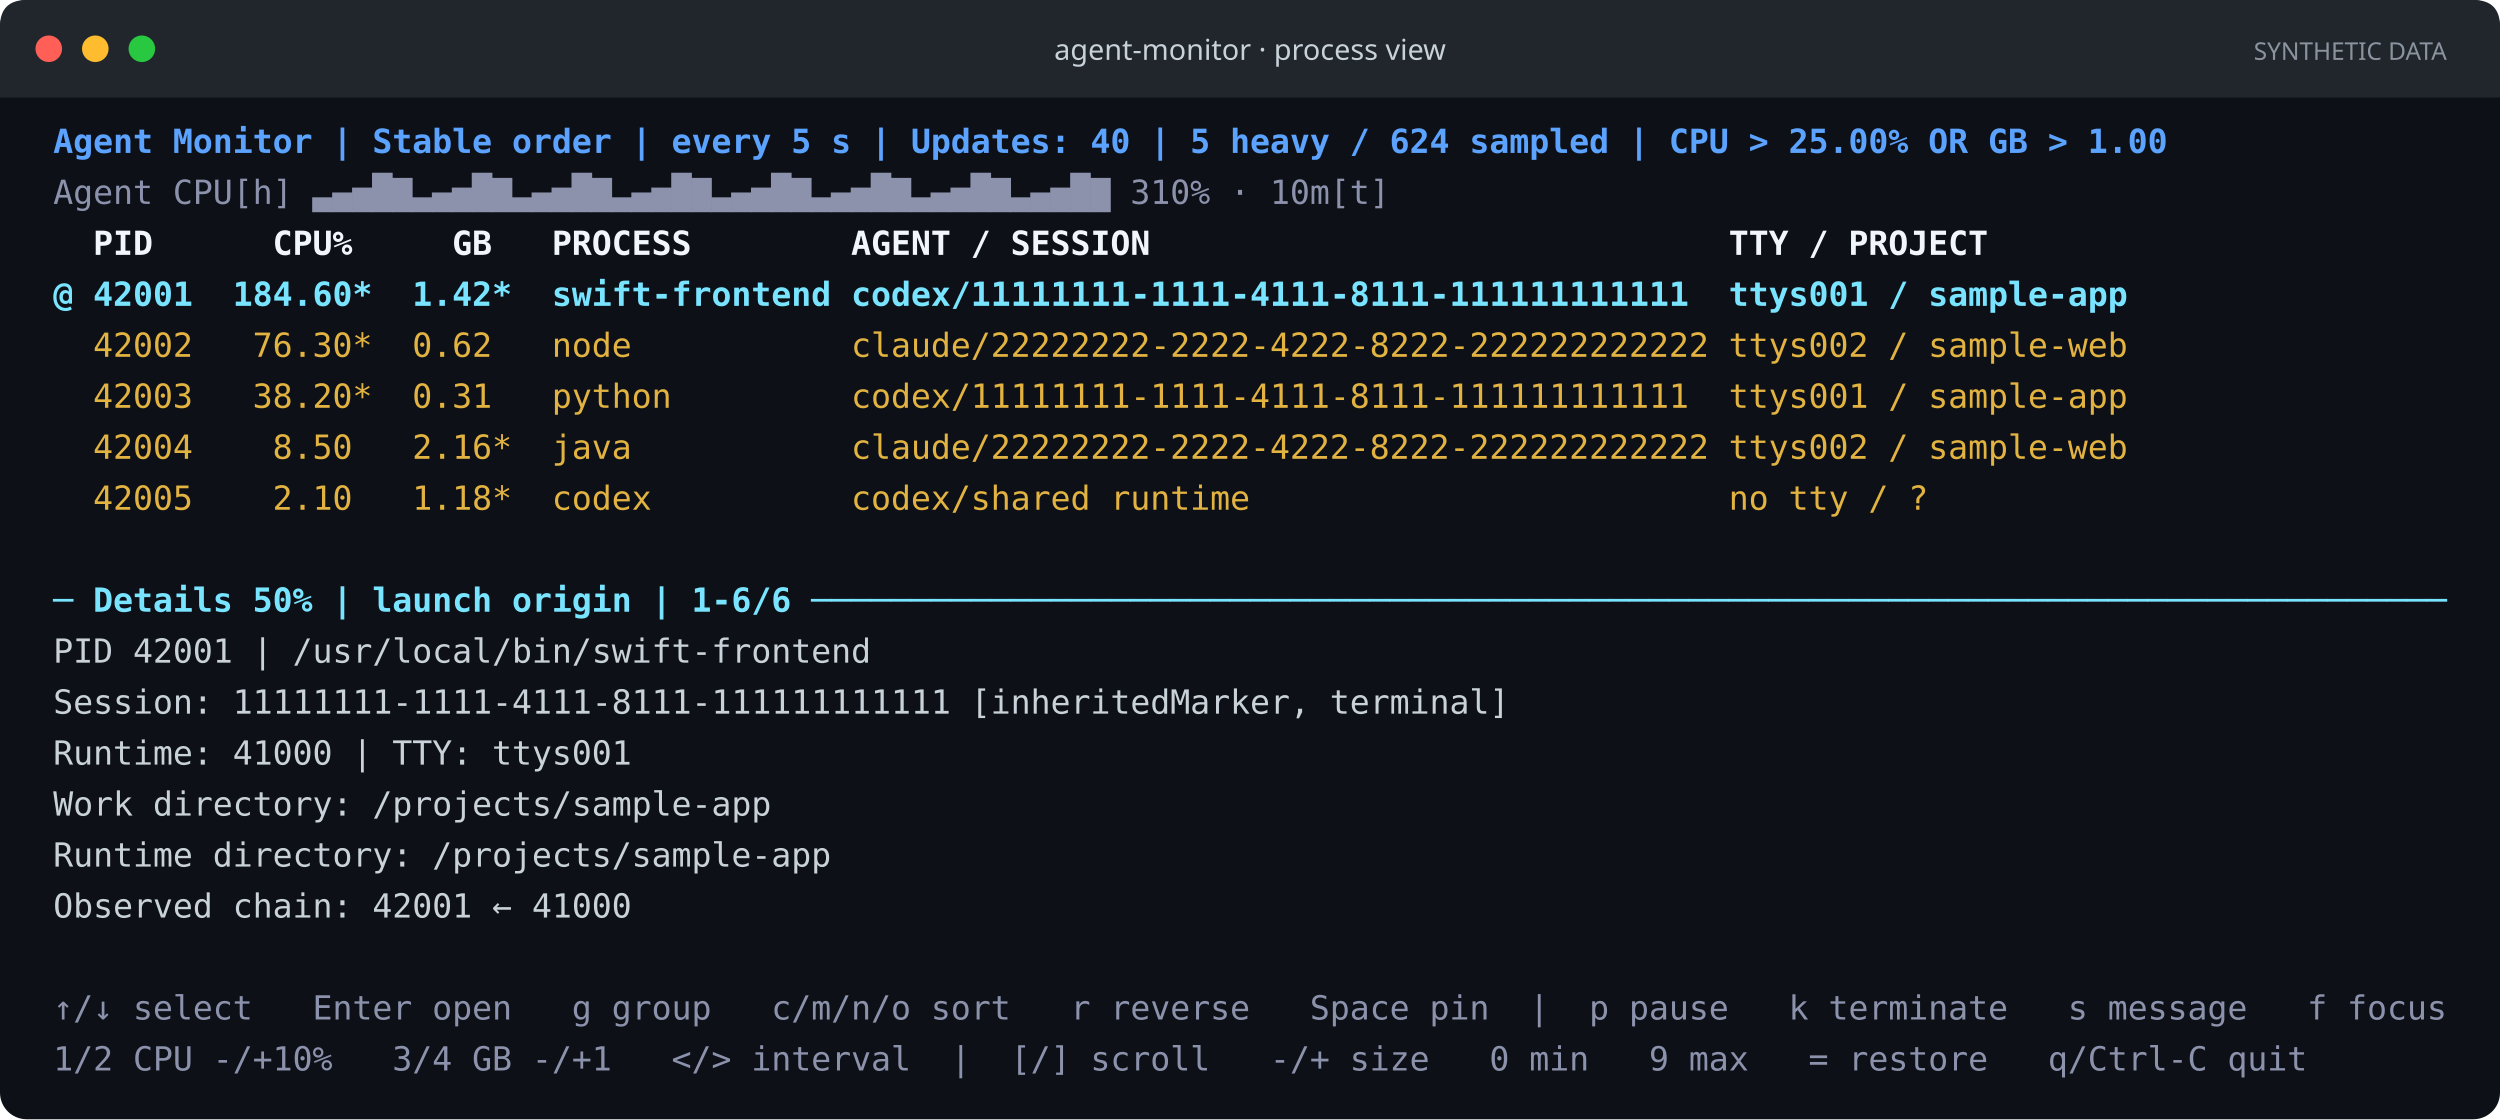
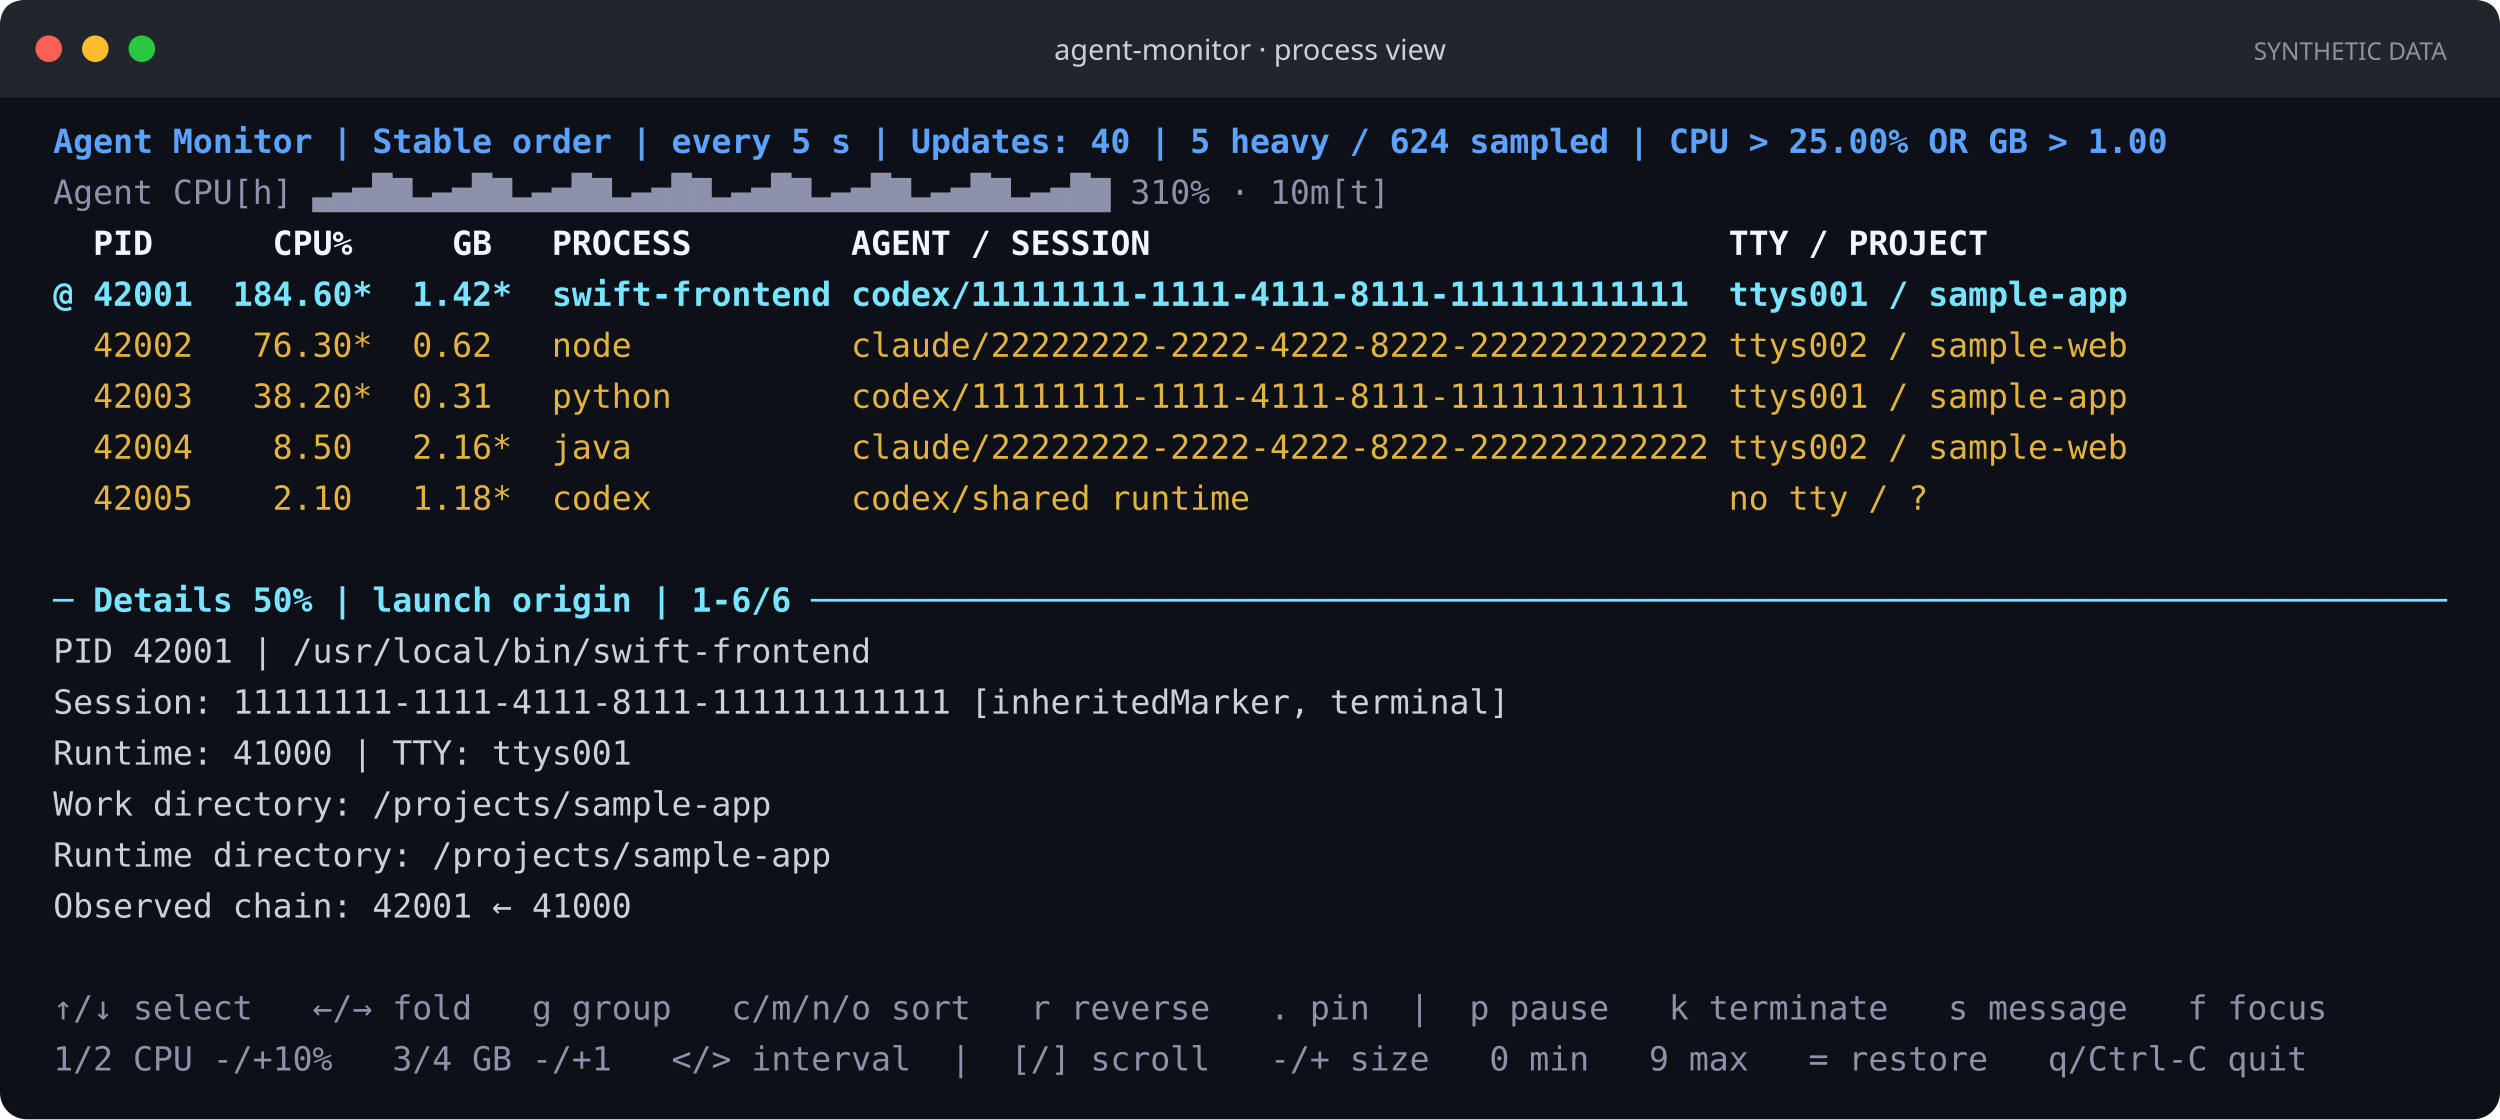
<svg xmlns="http://www.w3.org/2000/svg" width="1128" height="505" viewBox="0 0 1128 505" role="img" aria-labelledby="title description">
  <rect width="1128" height="505" rx="12" fill="#0d1117" />
  <path d="M12 0H1116Q1128 0 1128 12V44H0V12Q0 0 12 0Z" fill="#21262d" />
  <circle cx="22" cy="22" r="6" fill="#ff5f57" />
  <circle cx="43" cy="22" r="6" fill="#febc2e" />
  <circle cx="64" cy="22" r="6" fill="#28c840" />
  <text x="564" y="27" text-anchor="middle" fill="#c9d1d9" font-family="sans-serif" font-size="13">agent-monitor · process view</text>
  <text x="1104" y="27" text-anchor="end" fill="#8b949e" font-family="sans-serif" font-size="11">SYNTHETIC DATA</text>
  <g font-family="Menlo, DejaVu Sans Mono, monospace" font-size="15">
    <text y="69" fill="#5ba3ff" font-weight="bold" aria-label="Agent Monitor | Stable order | every 5 s | Updates: 40 | 5 heavy / 624 sampled | CPU &gt; 25.00% OR GB &gt; 1.00">
      <tspan x="24">A</tspan>
      <tspan x="33">g</tspan>
      <tspan x="42">e</tspan>
      <tspan x="51">n</tspan>
      <tspan x="60">t</tspan>
      <tspan x="78">M</tspan>
      <tspan x="87">o</tspan>
      <tspan x="96">n</tspan>
      <tspan x="105">i</tspan>
      <tspan x="114">t</tspan>
      <tspan x="123">o</tspan>
      <tspan x="132">r</tspan>
      <tspan x="150">|</tspan>
      <tspan x="168">S</tspan>
      <tspan x="177">t</tspan>
      <tspan x="186">a</tspan>
      <tspan x="195">b</tspan>
      <tspan x="204">l</tspan>
      <tspan x="213">e</tspan>
      <tspan x="231">o</tspan>
      <tspan x="240">r</tspan>
      <tspan x="249">d</tspan>
      <tspan x="258">e</tspan>
      <tspan x="267">r</tspan>
      <tspan x="285">|</tspan>
      <tspan x="303">e</tspan>
      <tspan x="312">v</tspan>
      <tspan x="321">e</tspan>
      <tspan x="330">r</tspan>
      <tspan x="339">y</tspan>
      <tspan x="357">5</tspan>
      <tspan x="375">s</tspan>
      <tspan x="393">|</tspan>
      <tspan x="411">U</tspan>
      <tspan x="420">p</tspan>
      <tspan x="429">d</tspan>
      <tspan x="438">a</tspan>
      <tspan x="447">t</tspan>
      <tspan x="456">e</tspan>
      <tspan x="465">s</tspan>
      <tspan x="474">:</tspan>
      <tspan x="492">4</tspan>
      <tspan x="501">0</tspan>
      <tspan x="519">|</tspan>
      <tspan x="537">5</tspan>
      <tspan x="555">h</tspan>
      <tspan x="564">e</tspan>
      <tspan x="573">a</tspan>
      <tspan x="582">v</tspan>
      <tspan x="591">y</tspan>
      <tspan x="609">/</tspan>
      <tspan x="627">6</tspan>
      <tspan x="636">2</tspan>
      <tspan x="645">4</tspan>
      <tspan x="663">s</tspan>
      <tspan x="672">a</tspan>
      <tspan x="681">m</tspan>
      <tspan x="690">p</tspan>
      <tspan x="699">l</tspan>
      <tspan x="708">e</tspan>
      <tspan x="717">d</tspan>
      <tspan x="735">|</tspan>
      <tspan x="753">C</tspan>
      <tspan x="762">P</tspan>
      <tspan x="771">U</tspan>
      <tspan x="789">&gt;</tspan>
      <tspan x="807">2</tspan>
      <tspan x="816">5</tspan>
      <tspan x="825">.</tspan>
      <tspan x="834">0</tspan>
      <tspan x="843">0</tspan>
      <tspan x="852">%</tspan>
      <tspan x="870">O</tspan>
      <tspan x="879">R</tspan>
      <tspan x="897">G</tspan>
      <tspan x="906">B</tspan>
      <tspan x="924">&gt;</tspan>
      <tspan x="942">1</tspan>
      <tspan x="951">.</tspan>
      <tspan x="960">0</tspan>
      <tspan x="969">0</tspan>
    </text>
    <text y="92" fill="#8c92ac" font-weight="normal" aria-label="Agent CPU[h] ▃▄▅█▇▃▄▅█▇▃▄▅█▇▃▄▅█▇▃▄▅█▇▃▄▅█▇▃▄▅█▇▃▄▅█▇ 310% · 10m[t]">
      <tspan x="24">A</tspan>
      <tspan x="33">g</tspan>
      <tspan x="42">e</tspan>
      <tspan x="51">n</tspan>
      <tspan x="60">t</tspan>
      <tspan x="78">C</tspan>
      <tspan x="87">P</tspan>
      <tspan x="96">U</tspan>
      <tspan x="105">[</tspan>
      <tspan x="114">h</tspan>
      <tspan x="123">]</tspan>
      <tspan x="141">▃</tspan>
      <tspan x="150">▄</tspan>
      <tspan x="159">▅</tspan>
      <tspan x="168">█</tspan>
      <tspan x="177">▇</tspan>
      <tspan x="186">▃</tspan>
      <tspan x="195">▄</tspan>
      <tspan x="204">▅</tspan>
      <tspan x="213">█</tspan>
      <tspan x="222">▇</tspan>
      <tspan x="231">▃</tspan>
      <tspan x="240">▄</tspan>
      <tspan x="249">▅</tspan>
      <tspan x="258">█</tspan>
      <tspan x="267">▇</tspan>
      <tspan x="276">▃</tspan>
      <tspan x="285">▄</tspan>
      <tspan x="294">▅</tspan>
      <tspan x="303">█</tspan>
      <tspan x="312">▇</tspan>
      <tspan x="321">▃</tspan>
      <tspan x="330">▄</tspan>
      <tspan x="339">▅</tspan>
      <tspan x="348">█</tspan>
      <tspan x="357">▇</tspan>
      <tspan x="366">▃</tspan>
      <tspan x="375">▄</tspan>
      <tspan x="384">▅</tspan>
      <tspan x="393">█</tspan>
      <tspan x="402">▇</tspan>
      <tspan x="411">▃</tspan>
      <tspan x="420">▄</tspan>
      <tspan x="429">▅</tspan>
      <tspan x="438">█</tspan>
      <tspan x="447">▇</tspan>
      <tspan x="456">▃</tspan>
      <tspan x="465">▄</tspan>
      <tspan x="474">▅</tspan>
      <tspan x="483">█</tspan>
      <tspan x="492">▇</tspan>
      <tspan x="510">3</tspan>
      <tspan x="519">1</tspan>
      <tspan x="528">0</tspan>
      <tspan x="537">%</tspan>
      <tspan x="555">·</tspan>
      <tspan x="573">1</tspan>
      <tspan x="582">0</tspan>
      <tspan x="591">m</tspan>
      <tspan x="600">[</tspan>
      <tspan x="609">t</tspan>
      <tspan x="618">]</tspan>
    </text>
    <text y="115" fill="#f0f6fc" font-weight="bold" aria-label="  PID      CPU%     GB   PROCESS        AGENT / SESSION                             TTY / PROJECT">
      <tspan x="42">P</tspan>
      <tspan x="51">I</tspan>
      <tspan x="60">D</tspan>
      <tspan x="123">C</tspan>
      <tspan x="132">P</tspan>
      <tspan x="141">U</tspan>
      <tspan x="150">%</tspan>
      <tspan x="204">G</tspan>
      <tspan x="213">B</tspan>
      <tspan x="249">P</tspan>
      <tspan x="258">R</tspan>
      <tspan x="267">O</tspan>
      <tspan x="276">C</tspan>
      <tspan x="285">E</tspan>
      <tspan x="294">S</tspan>
      <tspan x="303">S</tspan>
      <tspan x="384">A</tspan>
      <tspan x="393">G</tspan>
      <tspan x="402">E</tspan>
      <tspan x="411">N</tspan>
      <tspan x="420">T</tspan>
      <tspan x="438">/</tspan>
      <tspan x="456">S</tspan>
      <tspan x="465">E</tspan>
      <tspan x="474">S</tspan>
      <tspan x="483">S</tspan>
      <tspan x="492">I</tspan>
      <tspan x="501">O</tspan>
      <tspan x="510">N</tspan>
      <tspan x="780">T</tspan>
      <tspan x="789">T</tspan>
      <tspan x="798">Y</tspan>
      <tspan x="816">/</tspan>
      <tspan x="834">P</tspan>
      <tspan x="843">R</tspan>
      <tspan x="852">O</tspan>
      <tspan x="861">J</tspan>
      <tspan x="870">E</tspan>
      <tspan x="879">C</tspan>
      <tspan x="888">T</tspan>
    </text>
    <text y="138" fill="#79e4ff" font-weight="bold" aria-label="@ 42001  184.60*  1.42*  swift-frontend codex/11111111-1111-4111-8111-111111111111  ttys001 / sample-app">
      <tspan x="24">@</tspan>
      <tspan x="42">4</tspan>
      <tspan x="51">2</tspan>
      <tspan x="60">0</tspan>
      <tspan x="69">0</tspan>
      <tspan x="78">1</tspan>
      <tspan x="105">1</tspan>
      <tspan x="114">8</tspan>
      <tspan x="123">4</tspan>
      <tspan x="132">.</tspan>
      <tspan x="141">6</tspan>
      <tspan x="150">0</tspan>
      <tspan x="159">*</tspan>
      <tspan x="186">1</tspan>
      <tspan x="195">.</tspan>
      <tspan x="204">4</tspan>
      <tspan x="213">2</tspan>
      <tspan x="222">*</tspan>
      <tspan x="249">s</tspan>
      <tspan x="258">w</tspan>
      <tspan x="267">i</tspan>
      <tspan x="276">f</tspan>
      <tspan x="285">t</tspan>
      <tspan x="294">-</tspan>
      <tspan x="303">f</tspan>
      <tspan x="312">r</tspan>
      <tspan x="321">o</tspan>
      <tspan x="330">n</tspan>
      <tspan x="339">t</tspan>
      <tspan x="348">e</tspan>
      <tspan x="357">n</tspan>
      <tspan x="366">d</tspan>
      <tspan x="384">c</tspan>
      <tspan x="393">o</tspan>
      <tspan x="402">d</tspan>
      <tspan x="411">e</tspan>
      <tspan x="420">x</tspan>
      <tspan x="429">/</tspan>
      <tspan x="438">1</tspan>
      <tspan x="447">1</tspan>
      <tspan x="456">1</tspan>
      <tspan x="465">1</tspan>
      <tspan x="474">1</tspan>
      <tspan x="483">1</tspan>
      <tspan x="492">1</tspan>
      <tspan x="501">1</tspan>
      <tspan x="510">-</tspan>
      <tspan x="519">1</tspan>
      <tspan x="528">1</tspan>
      <tspan x="537">1</tspan>
      <tspan x="546">1</tspan>
      <tspan x="555">-</tspan>
      <tspan x="564">4</tspan>
      <tspan x="573">1</tspan>
      <tspan x="582">1</tspan>
      <tspan x="591">1</tspan>
      <tspan x="600">-</tspan>
      <tspan x="609">8</tspan>
      <tspan x="618">1</tspan>
      <tspan x="627">1</tspan>
      <tspan x="636">1</tspan>
      <tspan x="645">-</tspan>
      <tspan x="654">1</tspan>
      <tspan x="663">1</tspan>
      <tspan x="672">1</tspan>
      <tspan x="681">1</tspan>
      <tspan x="690">1</tspan>
      <tspan x="699">1</tspan>
      <tspan x="708">1</tspan>
      <tspan x="717">1</tspan>
      <tspan x="726">1</tspan>
      <tspan x="735">1</tspan>
      <tspan x="744">1</tspan>
      <tspan x="753">1</tspan>
      <tspan x="780">t</tspan>
      <tspan x="789">t</tspan>
      <tspan x="798">y</tspan>
      <tspan x="807">s</tspan>
      <tspan x="816">0</tspan>
      <tspan x="825">0</tspan>
      <tspan x="834">1</tspan>
      <tspan x="852">/</tspan>
      <tspan x="870">s</tspan>
      <tspan x="879">a</tspan>
      <tspan x="888">m</tspan>
      <tspan x="897">p</tspan>
      <tspan x="906">l</tspan>
      <tspan x="915">e</tspan>
      <tspan x="924">-</tspan>
      <tspan x="933">a</tspan>
      <tspan x="942">p</tspan>
      <tspan x="951">p</tspan>
    </text>
    <text y="161" fill="#e3b341" font-weight="normal" aria-label="  42002   76.30*  0.62   node           claude/22222222-2222-4222-8222-222222222222 ttys002 / sample-web">
      <tspan x="42">4</tspan>
      <tspan x="51">2</tspan>
      <tspan x="60">0</tspan>
      <tspan x="69">0</tspan>
      <tspan x="78">2</tspan>
      <tspan x="114">7</tspan>
      <tspan x="123">6</tspan>
      <tspan x="132">.</tspan>
      <tspan x="141">3</tspan>
      <tspan x="150">0</tspan>
      <tspan x="159">*</tspan>
      <tspan x="186">0</tspan>
      <tspan x="195">.</tspan>
      <tspan x="204">6</tspan>
      <tspan x="213">2</tspan>
      <tspan x="249">n</tspan>
      <tspan x="258">o</tspan>
      <tspan x="267">d</tspan>
      <tspan x="276">e</tspan>
      <tspan x="384">c</tspan>
      <tspan x="393">l</tspan>
      <tspan x="402">a</tspan>
      <tspan x="411">u</tspan>
      <tspan x="420">d</tspan>
      <tspan x="429">e</tspan>
      <tspan x="438">/</tspan>
      <tspan x="447">2</tspan>
      <tspan x="456">2</tspan>
      <tspan x="465">2</tspan>
      <tspan x="474">2</tspan>
      <tspan x="483">2</tspan>
      <tspan x="492">2</tspan>
      <tspan x="501">2</tspan>
      <tspan x="510">2</tspan>
      <tspan x="519">-</tspan>
      <tspan x="528">2</tspan>
      <tspan x="537">2</tspan>
      <tspan x="546">2</tspan>
      <tspan x="555">2</tspan>
      <tspan x="564">-</tspan>
      <tspan x="573">4</tspan>
      <tspan x="582">2</tspan>
      <tspan x="591">2</tspan>
      <tspan x="600">2</tspan>
      <tspan x="609">-</tspan>
      <tspan x="618">8</tspan>
      <tspan x="627">2</tspan>
      <tspan x="636">2</tspan>
      <tspan x="645">2</tspan>
      <tspan x="654">-</tspan>
      <tspan x="663">2</tspan>
      <tspan x="672">2</tspan>
      <tspan x="681">2</tspan>
      <tspan x="690">2</tspan>
      <tspan x="699">2</tspan>
      <tspan x="708">2</tspan>
      <tspan x="717">2</tspan>
      <tspan x="726">2</tspan>
      <tspan x="735">2</tspan>
      <tspan x="744">2</tspan>
      <tspan x="753">2</tspan>
      <tspan x="762">2</tspan>
      <tspan x="780">t</tspan>
      <tspan x="789">t</tspan>
      <tspan x="798">y</tspan>
      <tspan x="807">s</tspan>
      <tspan x="816">0</tspan>
      <tspan x="825">0</tspan>
      <tspan x="834">2</tspan>
      <tspan x="852">/</tspan>
      <tspan x="870">s</tspan>
      <tspan x="879">a</tspan>
      <tspan x="888">m</tspan>
      <tspan x="897">p</tspan>
      <tspan x="906">l</tspan>
      <tspan x="915">e</tspan>
      <tspan x="924">-</tspan>
      <tspan x="933">w</tspan>
      <tspan x="942">e</tspan>
      <tspan x="951">b</tspan>
    </text>
    <text y="184" fill="#e3b341" font-weight="normal" aria-label="  42003   38.20*  0.31   python         codex/11111111-1111-4111-8111-111111111111  ttys001 / sample-app">
      <tspan x="42">4</tspan>
      <tspan x="51">2</tspan>
      <tspan x="60">0</tspan>
      <tspan x="69">0</tspan>
      <tspan x="78">3</tspan>
      <tspan x="114">3</tspan>
      <tspan x="123">8</tspan>
      <tspan x="132">.</tspan>
      <tspan x="141">2</tspan>
      <tspan x="150">0</tspan>
      <tspan x="159">*</tspan>
      <tspan x="186">0</tspan>
      <tspan x="195">.</tspan>
      <tspan x="204">3</tspan>
      <tspan x="213">1</tspan>
      <tspan x="249">p</tspan>
      <tspan x="258">y</tspan>
      <tspan x="267">t</tspan>
      <tspan x="276">h</tspan>
      <tspan x="285">o</tspan>
      <tspan x="294">n</tspan>
      <tspan x="384">c</tspan>
      <tspan x="393">o</tspan>
      <tspan x="402">d</tspan>
      <tspan x="411">e</tspan>
      <tspan x="420">x</tspan>
      <tspan x="429">/</tspan>
      <tspan x="438">1</tspan>
      <tspan x="447">1</tspan>
      <tspan x="456">1</tspan>
      <tspan x="465">1</tspan>
      <tspan x="474">1</tspan>
      <tspan x="483">1</tspan>
      <tspan x="492">1</tspan>
      <tspan x="501">1</tspan>
      <tspan x="510">-</tspan>
      <tspan x="519">1</tspan>
      <tspan x="528">1</tspan>
      <tspan x="537">1</tspan>
      <tspan x="546">1</tspan>
      <tspan x="555">-</tspan>
      <tspan x="564">4</tspan>
      <tspan x="573">1</tspan>
      <tspan x="582">1</tspan>
      <tspan x="591">1</tspan>
      <tspan x="600">-</tspan>
      <tspan x="609">8</tspan>
      <tspan x="618">1</tspan>
      <tspan x="627">1</tspan>
      <tspan x="636">1</tspan>
      <tspan x="645">-</tspan>
      <tspan x="654">1</tspan>
      <tspan x="663">1</tspan>
      <tspan x="672">1</tspan>
      <tspan x="681">1</tspan>
      <tspan x="690">1</tspan>
      <tspan x="699">1</tspan>
      <tspan x="708">1</tspan>
      <tspan x="717">1</tspan>
      <tspan x="726">1</tspan>
      <tspan x="735">1</tspan>
      <tspan x="744">1</tspan>
      <tspan x="753">1</tspan>
      <tspan x="780">t</tspan>
      <tspan x="789">t</tspan>
      <tspan x="798">y</tspan>
      <tspan x="807">s</tspan>
      <tspan x="816">0</tspan>
      <tspan x="825">0</tspan>
      <tspan x="834">1</tspan>
      <tspan x="852">/</tspan>
      <tspan x="870">s</tspan>
      <tspan x="879">a</tspan>
      <tspan x="888">m</tspan>
      <tspan x="897">p</tspan>
      <tspan x="906">l</tspan>
      <tspan x="915">e</tspan>
      <tspan x="924">-</tspan>
      <tspan x="933">a</tspan>
      <tspan x="942">p</tspan>
      <tspan x="951">p</tspan>
    </text>
    <text y="207" fill="#e3b341" font-weight="normal" aria-label="  42004    8.50   2.16*  java           claude/22222222-2222-4222-8222-222222222222 ttys002 / sample-web">
      <tspan x="42">4</tspan>
      <tspan x="51">2</tspan>
      <tspan x="60">0</tspan>
      <tspan x="69">0</tspan>
      <tspan x="78">4</tspan>
      <tspan x="123">8</tspan>
      <tspan x="132">.</tspan>
      <tspan x="141">5</tspan>
      <tspan x="150">0</tspan>
      <tspan x="186">2</tspan>
      <tspan x="195">.</tspan>
      <tspan x="204">1</tspan>
      <tspan x="213">6</tspan>
      <tspan x="222">*</tspan>
      <tspan x="249">j</tspan>
      <tspan x="258">a</tspan>
      <tspan x="267">v</tspan>
      <tspan x="276">a</tspan>
      <tspan x="384">c</tspan>
      <tspan x="393">l</tspan>
      <tspan x="402">a</tspan>
      <tspan x="411">u</tspan>
      <tspan x="420">d</tspan>
      <tspan x="429">e</tspan>
      <tspan x="438">/</tspan>
      <tspan x="447">2</tspan>
      <tspan x="456">2</tspan>
      <tspan x="465">2</tspan>
      <tspan x="474">2</tspan>
      <tspan x="483">2</tspan>
      <tspan x="492">2</tspan>
      <tspan x="501">2</tspan>
      <tspan x="510">2</tspan>
      <tspan x="519">-</tspan>
      <tspan x="528">2</tspan>
      <tspan x="537">2</tspan>
      <tspan x="546">2</tspan>
      <tspan x="555">2</tspan>
      <tspan x="564">-</tspan>
      <tspan x="573">4</tspan>
      <tspan x="582">2</tspan>
      <tspan x="591">2</tspan>
      <tspan x="600">2</tspan>
      <tspan x="609">-</tspan>
      <tspan x="618">8</tspan>
      <tspan x="627">2</tspan>
      <tspan x="636">2</tspan>
      <tspan x="645">2</tspan>
      <tspan x="654">-</tspan>
      <tspan x="663">2</tspan>
      <tspan x="672">2</tspan>
      <tspan x="681">2</tspan>
      <tspan x="690">2</tspan>
      <tspan x="699">2</tspan>
      <tspan x="708">2</tspan>
      <tspan x="717">2</tspan>
      <tspan x="726">2</tspan>
      <tspan x="735">2</tspan>
      <tspan x="744">2</tspan>
      <tspan x="753">2</tspan>
      <tspan x="762">2</tspan>
      <tspan x="780">t</tspan>
      <tspan x="789">t</tspan>
      <tspan x="798">y</tspan>
      <tspan x="807">s</tspan>
      <tspan x="816">0</tspan>
      <tspan x="825">0</tspan>
      <tspan x="834">2</tspan>
      <tspan x="852">/</tspan>
      <tspan x="870">s</tspan>
      <tspan x="879">a</tspan>
      <tspan x="888">m</tspan>
      <tspan x="897">p</tspan>
      <tspan x="906">l</tspan>
      <tspan x="915">e</tspan>
      <tspan x="924">-</tspan>
      <tspan x="933">w</tspan>
      <tspan x="942">e</tspan>
      <tspan x="951">b</tspan>
    </text>
    <text y="230" fill="#e3b341" font-weight="normal" aria-label="  42005    2.10   1.18*  codex          codex/shared runtime                        no tty / ?">
      <tspan x="42">4</tspan>
      <tspan x="51">2</tspan>
      <tspan x="60">0</tspan>
      <tspan x="69">0</tspan>
      <tspan x="78">5</tspan>
      <tspan x="123">2</tspan>
      <tspan x="132">.</tspan>
      <tspan x="141">1</tspan>
      <tspan x="150">0</tspan>
      <tspan x="186">1</tspan>
      <tspan x="195">.</tspan>
      <tspan x="204">1</tspan>
      <tspan x="213">8</tspan>
      <tspan x="222">*</tspan>
      <tspan x="249">c</tspan>
      <tspan x="258">o</tspan>
      <tspan x="267">d</tspan>
      <tspan x="276">e</tspan>
      <tspan x="285">x</tspan>
      <tspan x="384">c</tspan>
      <tspan x="393">o</tspan>
      <tspan x="402">d</tspan>
      <tspan x="411">e</tspan>
      <tspan x="420">x</tspan>
      <tspan x="429">/</tspan>
      <tspan x="438">s</tspan>
      <tspan x="447">h</tspan>
      <tspan x="456">a</tspan>
      <tspan x="465">r</tspan>
      <tspan x="474">e</tspan>
      <tspan x="483">d</tspan>
      <tspan x="501">r</tspan>
      <tspan x="510">u</tspan>
      <tspan x="519">n</tspan>
      <tspan x="528">t</tspan>
      <tspan x="537">i</tspan>
      <tspan x="546">m</tspan>
      <tspan x="555">e</tspan>
      <tspan x="780">n</tspan>
      <tspan x="789">o</tspan>
      <tspan x="807">t</tspan>
      <tspan x="816">t</tspan>
      <tspan x="825">y</tspan>
      <tspan x="843">/</tspan>
      <tspan x="861">?</tspan>
    </text>
    <text y="276" fill="#79e4ff" font-weight="bold" aria-label="─ Details 50% | launch origin | 1-6/6 ──────────────────────────────────────────────────────────────────────────────────">
      <tspan x="24">─</tspan>
      <tspan x="42">D</tspan>
      <tspan x="51">e</tspan>
      <tspan x="60">t</tspan>
      <tspan x="69">a</tspan>
      <tspan x="78">i</tspan>
      <tspan x="87">l</tspan>
      <tspan x="96">s</tspan>
      <tspan x="114">5</tspan>
      <tspan x="123">0</tspan>
      <tspan x="132">%</tspan>
      <tspan x="150">|</tspan>
      <tspan x="168">l</tspan>
      <tspan x="177">a</tspan>
      <tspan x="186">u</tspan>
      <tspan x="195">n</tspan>
      <tspan x="204">c</tspan>
      <tspan x="213">h</tspan>
      <tspan x="231">o</tspan>
      <tspan x="240">r</tspan>
      <tspan x="249">i</tspan>
      <tspan x="258">g</tspan>
      <tspan x="267">i</tspan>
      <tspan x="276">n</tspan>
      <tspan x="294">|</tspan>
      <tspan x="312">1</tspan>
      <tspan x="321">-</tspan>
      <tspan x="330">6</tspan>
      <tspan x="339">/</tspan>
      <tspan x="348">6</tspan>
      <tspan x="366">─</tspan>
      <tspan x="375">─</tspan>
      <tspan x="384">─</tspan>
      <tspan x="393">─</tspan>
      <tspan x="402">─</tspan>
      <tspan x="411">─</tspan>
      <tspan x="420">─</tspan>
      <tspan x="429">─</tspan>
      <tspan x="438">─</tspan>
      <tspan x="447">─</tspan>
      <tspan x="456">─</tspan>
      <tspan x="465">─</tspan>
      <tspan x="474">─</tspan>
      <tspan x="483">─</tspan>
      <tspan x="492">─</tspan>
      <tspan x="501">─</tspan>
      <tspan x="510">─</tspan>
      <tspan x="519">─</tspan>
      <tspan x="528">─</tspan>
      <tspan x="537">─</tspan>
      <tspan x="546">─</tspan>
      <tspan x="555">─</tspan>
      <tspan x="564">─</tspan>
      <tspan x="573">─</tspan>
      <tspan x="582">─</tspan>
      <tspan x="591">─</tspan>
      <tspan x="600">─</tspan>
      <tspan x="609">─</tspan>
      <tspan x="618">─</tspan>
      <tspan x="627">─</tspan>
      <tspan x="636">─</tspan>
      <tspan x="645">─</tspan>
      <tspan x="654">─</tspan>
      <tspan x="663">─</tspan>
      <tspan x="672">─</tspan>
      <tspan x="681">─</tspan>
      <tspan x="690">─</tspan>
      <tspan x="699">─</tspan>
      <tspan x="708">─</tspan>
      <tspan x="717">─</tspan>
      <tspan x="726">─</tspan>
      <tspan x="735">─</tspan>
      <tspan x="744">─</tspan>
      <tspan x="753">─</tspan>
      <tspan x="762">─</tspan>
      <tspan x="771">─</tspan>
      <tspan x="780">─</tspan>
      <tspan x="789">─</tspan>
      <tspan x="798">─</tspan>
      <tspan x="807">─</tspan>
      <tspan x="816">─</tspan>
      <tspan x="825">─</tspan>
      <tspan x="834">─</tspan>
      <tspan x="843">─</tspan>
      <tspan x="852">─</tspan>
      <tspan x="861">─</tspan>
      <tspan x="870">─</tspan>
      <tspan x="879">─</tspan>
      <tspan x="888">─</tspan>
      <tspan x="897">─</tspan>
      <tspan x="906">─</tspan>
      <tspan x="915">─</tspan>
      <tspan x="924">─</tspan>
      <tspan x="933">─</tspan>
      <tspan x="942">─</tspan>
      <tspan x="951">─</tspan>
      <tspan x="960">─</tspan>
      <tspan x="969">─</tspan>
      <tspan x="978">─</tspan>
      <tspan x="987">─</tspan>
      <tspan x="996">─</tspan>
      <tspan x="1005">─</tspan>
      <tspan x="1014">─</tspan>
      <tspan x="1023">─</tspan>
      <tspan x="1032">─</tspan>
      <tspan x="1041">─</tspan>
      <tspan x="1050">─</tspan>
      <tspan x="1059">─</tspan>
      <tspan x="1068">─</tspan>
      <tspan x="1077">─</tspan>
      <tspan x="1086">─</tspan>
      <tspan x="1095">─</tspan>
    </text>
    <text y="299" fill="#c9d1d9" font-weight="normal" aria-label="PID 42001 | /usr/local/bin/swift-frontend">
      <tspan x="24">P</tspan>
      <tspan x="33">I</tspan>
      <tspan x="42">D</tspan>
      <tspan x="60">4</tspan>
      <tspan x="69">2</tspan>
      <tspan x="78">0</tspan>
      <tspan x="87">0</tspan>
      <tspan x="96">1</tspan>
      <tspan x="114">|</tspan>
      <tspan x="132">/</tspan>
      <tspan x="141">u</tspan>
      <tspan x="150">s</tspan>
      <tspan x="159">r</tspan>
      <tspan x="168">/</tspan>
      <tspan x="177">l</tspan>
      <tspan x="186">o</tspan>
      <tspan x="195">c</tspan>
      <tspan x="204">a</tspan>
      <tspan x="213">l</tspan>
      <tspan x="222">/</tspan>
      <tspan x="231">b</tspan>
      <tspan x="240">i</tspan>
      <tspan x="249">n</tspan>
      <tspan x="258">/</tspan>
      <tspan x="267">s</tspan>
      <tspan x="276">w</tspan>
      <tspan x="285">i</tspan>
      <tspan x="294">f</tspan>
      <tspan x="303">t</tspan>
      <tspan x="312">-</tspan>
      <tspan x="321">f</tspan>
      <tspan x="330">r</tspan>
      <tspan x="339">o</tspan>
      <tspan x="348">n</tspan>
      <tspan x="357">t</tspan>
      <tspan x="366">e</tspan>
      <tspan x="375">n</tspan>
      <tspan x="384">d</tspan>
    </text>
    <text y="322" fill="#c9d1d9" font-weight="normal" aria-label="Session: 11111111-1111-4111-8111-111111111111 [inheritedMarker, terminal]">
      <tspan x="24">S</tspan>
      <tspan x="33">e</tspan>
      <tspan x="42">s</tspan>
      <tspan x="51">s</tspan>
      <tspan x="60">i</tspan>
      <tspan x="69">o</tspan>
      <tspan x="78">n</tspan>
      <tspan x="87">:</tspan>
      <tspan x="105">1</tspan>
      <tspan x="114">1</tspan>
      <tspan x="123">1</tspan>
      <tspan x="132">1</tspan>
      <tspan x="141">1</tspan>
      <tspan x="150">1</tspan>
      <tspan x="159">1</tspan>
      <tspan x="168">1</tspan>
      <tspan x="177">-</tspan>
      <tspan x="186">1</tspan>
      <tspan x="195">1</tspan>
      <tspan x="204">1</tspan>
      <tspan x="213">1</tspan>
      <tspan x="222">-</tspan>
      <tspan x="231">4</tspan>
      <tspan x="240">1</tspan>
      <tspan x="249">1</tspan>
      <tspan x="258">1</tspan>
      <tspan x="267">-</tspan>
      <tspan x="276">8</tspan>
      <tspan x="285">1</tspan>
      <tspan x="294">1</tspan>
      <tspan x="303">1</tspan>
      <tspan x="312">-</tspan>
      <tspan x="321">1</tspan>
      <tspan x="330">1</tspan>
      <tspan x="339">1</tspan>
      <tspan x="348">1</tspan>
      <tspan x="357">1</tspan>
      <tspan x="366">1</tspan>
      <tspan x="375">1</tspan>
      <tspan x="384">1</tspan>
      <tspan x="393">1</tspan>
      <tspan x="402">1</tspan>
      <tspan x="411">1</tspan>
      <tspan x="420">1</tspan>
      <tspan x="438">[</tspan>
      <tspan x="447">i</tspan>
      <tspan x="456">n</tspan>
      <tspan x="465">h</tspan>
      <tspan x="474">e</tspan>
      <tspan x="483">r</tspan>
      <tspan x="492">i</tspan>
      <tspan x="501">t</tspan>
      <tspan x="510">e</tspan>
      <tspan x="519">d</tspan>
      <tspan x="528">M</tspan>
      <tspan x="537">a</tspan>
      <tspan x="546">r</tspan>
      <tspan x="555">k</tspan>
      <tspan x="564">e</tspan>
      <tspan x="573">r</tspan>
      <tspan x="582">,</tspan>
      <tspan x="600">t</tspan>
      <tspan x="609">e</tspan>
      <tspan x="618">r</tspan>
      <tspan x="627">m</tspan>
      <tspan x="636">i</tspan>
      <tspan x="645">n</tspan>
      <tspan x="654">a</tspan>
      <tspan x="663">l</tspan>
      <tspan x="672">]</tspan>
    </text>
    <text y="345" fill="#c9d1d9" font-weight="normal" aria-label="Runtime: 41000 | TTY: ttys001">
      <tspan x="24">R</tspan>
      <tspan x="33">u</tspan>
      <tspan x="42">n</tspan>
      <tspan x="51">t</tspan>
      <tspan x="60">i</tspan>
      <tspan x="69">m</tspan>
      <tspan x="78">e</tspan>
      <tspan x="87">:</tspan>
      <tspan x="105">4</tspan>
      <tspan x="114">1</tspan>
      <tspan x="123">0</tspan>
      <tspan x="132">0</tspan>
      <tspan x="141">0</tspan>
      <tspan x="159">|</tspan>
      <tspan x="177">T</tspan>
      <tspan x="186">T</tspan>
      <tspan x="195">Y</tspan>
      <tspan x="204">:</tspan>
      <tspan x="222">t</tspan>
      <tspan x="231">t</tspan>
      <tspan x="240">y</tspan>
      <tspan x="249">s</tspan>
      <tspan x="258">0</tspan>
      <tspan x="267">0</tspan>
      <tspan x="276">1</tspan>
    </text>
    <text y="368" fill="#c9d1d9" font-weight="normal" aria-label="Work directory: /projects/sample-app">
      <tspan x="24">W</tspan>
      <tspan x="33">o</tspan>
      <tspan x="42">r</tspan>
      <tspan x="51">k</tspan>
      <tspan x="69">d</tspan>
      <tspan x="78">i</tspan>
      <tspan x="87">r</tspan>
      <tspan x="96">e</tspan>
      <tspan x="105">c</tspan>
      <tspan x="114">t</tspan>
      <tspan x="123">o</tspan>
      <tspan x="132">r</tspan>
      <tspan x="141">y</tspan>
      <tspan x="150">:</tspan>
      <tspan x="168">/</tspan>
      <tspan x="177">p</tspan>
      <tspan x="186">r</tspan>
      <tspan x="195">o</tspan>
      <tspan x="204">j</tspan>
      <tspan x="213">e</tspan>
      <tspan x="222">c</tspan>
      <tspan x="231">t</tspan>
      <tspan x="240">s</tspan>
      <tspan x="249">/</tspan>
      <tspan x="258">s</tspan>
      <tspan x="267">a</tspan>
      <tspan x="276">m</tspan>
      <tspan x="285">p</tspan>
      <tspan x="294">l</tspan>
      <tspan x="303">e</tspan>
      <tspan x="312">-</tspan>
      <tspan x="321">a</tspan>
      <tspan x="330">p</tspan>
      <tspan x="339">p</tspan>
    </text>
    <text y="391" fill="#c9d1d9" font-weight="normal" aria-label="Runtime directory: /projects/sample-app">
      <tspan x="24">R</tspan>
      <tspan x="33">u</tspan>
      <tspan x="42">n</tspan>
      <tspan x="51">t</tspan>
      <tspan x="60">i</tspan>
      <tspan x="69">m</tspan>
      <tspan x="78">e</tspan>
      <tspan x="96">d</tspan>
      <tspan x="105">i</tspan>
      <tspan x="114">r</tspan>
      <tspan x="123">e</tspan>
      <tspan x="132">c</tspan>
      <tspan x="141">t</tspan>
      <tspan x="150">o</tspan>
      <tspan x="159">r</tspan>
      <tspan x="168">y</tspan>
      <tspan x="177">:</tspan>
      <tspan x="195">/</tspan>
      <tspan x="204">p</tspan>
      <tspan x="213">r</tspan>
      <tspan x="222">o</tspan>
      <tspan x="231">j</tspan>
      <tspan x="240">e</tspan>
      <tspan x="249">c</tspan>
      <tspan x="258">t</tspan>
      <tspan x="267">s</tspan>
      <tspan x="276">/</tspan>
      <tspan x="285">s</tspan>
      <tspan x="294">a</tspan>
      <tspan x="303">m</tspan>
      <tspan x="312">p</tspan>
      <tspan x="321">l</tspan>
      <tspan x="330">e</tspan>
      <tspan x="339">-</tspan>
      <tspan x="348">a</tspan>
      <tspan x="357">p</tspan>
      <tspan x="366">p</tspan>
    </text>
    <text y="414" fill="#c9d1d9" font-weight="normal" aria-label="Observed chain: 42001 ← 41000">
      <tspan x="24">O</tspan>
      <tspan x="33">b</tspan>
      <tspan x="42">s</tspan>
      <tspan x="51">e</tspan>
      <tspan x="60">r</tspan>
      <tspan x="69">v</tspan>
      <tspan x="78">e</tspan>
      <tspan x="87">d</tspan>
      <tspan x="105">c</tspan>
      <tspan x="114">h</tspan>
      <tspan x="123">a</tspan>
      <tspan x="132">i</tspan>
      <tspan x="141">n</tspan>
      <tspan x="150">:</tspan>
      <tspan x="168">4</tspan>
      <tspan x="177">2</tspan>
      <tspan x="186">0</tspan>
      <tspan x="195">0</tspan>
      <tspan x="204">1</tspan>
      <tspan x="222">←</tspan>
      <tspan x="240">4</tspan>
      <tspan x="249">1</tspan>
      <tspan x="258">0</tspan>
      <tspan x="267">0</tspan>
      <tspan x="276">0</tspan>
    </text>
-     <text y="460" fill="#8c92ac" font-weight="normal" aria-label="↑/↓ select   Enter open   g group   c/m/n/o sort   r reverse   Space pin  |  p pause   k terminate   s message   f focus">
+     <text y="460" fill="#8c92ac" font-weight="normal" aria-label="↑/↓ select   ←/→ fold   g group   c/m/n/o sort   r reverse   . pin  |  p pause   k terminate   s message   f focus">
      <tspan x="24">↑</tspan>
      <tspan x="33">/</tspan>
      <tspan x="42">↓</tspan>
      <tspan x="60">s</tspan>
      <tspan x="69">e</tspan>
      <tspan x="78">l</tspan>
      <tspan x="87">e</tspan>
      <tspan x="96">c</tspan>
      <tspan x="105">t</tspan>
-       <tspan x="141">E</tspan>
-       <tspan x="150">n</tspan>
-       <tspan x="159">t</tspan>
-       <tspan x="168">e</tspan>
-       <tspan x="177">r</tspan>
-       <tspan x="195">o</tspan>
-       <tspan x="204">p</tspan>
-       <tspan x="213">e</tspan>
-       <tspan x="222">n</tspan>
+       <tspan x="141">←</tspan>
+       <tspan x="150">/</tspan>
+       <tspan x="159">→</tspan>
+       <tspan x="177">f</tspan>
+       <tspan x="186">o</tspan>
+       <tspan x="195">l</tspan>
+       <tspan x="204">d</tspan>
+       <tspan x="240">g</tspan>
      <tspan x="258">g</tspan>
-       <tspan x="276">g</tspan>
-       <tspan x="285">r</tspan>
-       <tspan x="294">o</tspan>
-       <tspan x="303">u</tspan>
-       <tspan x="312">p</tspan>
-       <tspan x="348">c</tspan>
+       <tspan x="267">r</tspan>
+       <tspan x="276">o</tspan>
+       <tspan x="285">u</tspan>
+       <tspan x="294">p</tspan>
+       <tspan x="330">c</tspan>
+       <tspan x="339">/</tspan>
+       <tspan x="348">m</tspan>
      <tspan x="357">/</tspan>
-       <tspan x="366">m</tspan>
+       <tspan x="366">n</tspan>
      <tspan x="375">/</tspan>
-       <tspan x="384">n</tspan>
-       <tspan x="393">/</tspan>
-       <tspan x="402">o</tspan>
-       <tspan x="420">s</tspan>
-       <tspan x="429">o</tspan>
-       <tspan x="438">r</tspan>
-       <tspan x="447">t</tspan>
+       <tspan x="384">o</tspan>
+       <tspan x="402">s</tspan>
+       <tspan x="411">o</tspan>
+       <tspan x="420">r</tspan>
+       <tspan x="429">t</tspan>
+       <tspan x="465">r</tspan>
      <tspan x="483">r</tspan>
-       <tspan x="501">r</tspan>
+       <tspan x="492">e</tspan>
+       <tspan x="501">v</tspan>
      <tspan x="510">e</tspan>
-       <tspan x="519">v</tspan>
-       <tspan x="528">e</tspan>
-       <tspan x="537">r</tspan>
-       <tspan x="546">s</tspan>
-       <tspan x="555">e</tspan>
-       <tspan x="591">S</tspan>
-       <tspan x="600">p</tspan>
-       <tspan x="609">a</tspan>
-       <tspan x="618">c</tspan>
-       <tspan x="627">e</tspan>
-       <tspan x="645">p</tspan>
-       <tspan x="654">i</tspan>
-       <tspan x="663">n</tspan>
-       <tspan x="690">|</tspan>
-       <tspan x="717">p</tspan>
-       <tspan x="735">p</tspan>
-       <tspan x="744">a</tspan>
-       <tspan x="753">u</tspan>
-       <tspan x="762">s</tspan>
-       <tspan x="771">e</tspan>
-       <tspan x="807">k</tspan>
-       <tspan x="825">t</tspan>
-       <tspan x="834">e</tspan>
-       <tspan x="843">r</tspan>
-       <tspan x="852">m</tspan>
-       <tspan x="861">i</tspan>
-       <tspan x="870">n</tspan>
-       <tspan x="879">a</tspan>
-       <tspan x="888">t</tspan>
-       <tspan x="897">e</tspan>
-       <tspan x="933">s</tspan>
-       <tspan x="951">m</tspan>
-       <tspan x="960">e</tspan>
-       <tspan x="969">s</tspan>
-       <tspan x="978">s</tspan>
-       <tspan x="987">a</tspan>
-       <tspan x="996">g</tspan>
-       <tspan x="1005">e</tspan>
-       <tspan x="1041">f</tspan>
-       <tspan x="1059">f</tspan>
-       <tspan x="1068">o</tspan>
-       <tspan x="1077">c</tspan>
-       <tspan x="1086">u</tspan>
-       <tspan x="1095">s</tspan>
+       <tspan x="519">r</tspan>
+       <tspan x="528">s</tspan>
+       <tspan x="537">e</tspan>
+       <tspan x="573">.</tspan>
+       <tspan x="591">p</tspan>
+       <tspan x="600">i</tspan>
+       <tspan x="609">n</tspan>
+       <tspan x="636">|</tspan>
+       <tspan x="663">p</tspan>
+       <tspan x="681">p</tspan>
+       <tspan x="690">a</tspan>
+       <tspan x="699">u</tspan>
+       <tspan x="708">s</tspan>
+       <tspan x="717">e</tspan>
+       <tspan x="753">k</tspan>
+       <tspan x="771">t</tspan>
+       <tspan x="780">e</tspan>
+       <tspan x="789">r</tspan>
+       <tspan x="798">m</tspan>
+       <tspan x="807">i</tspan>
+       <tspan x="816">n</tspan>
+       <tspan x="825">a</tspan>
+       <tspan x="834">t</tspan>
+       <tspan x="843">e</tspan>
+       <tspan x="879">s</tspan>
+       <tspan x="897">m</tspan>
+       <tspan x="906">e</tspan>
+       <tspan x="915">s</tspan>
+       <tspan x="924">s</tspan>
+       <tspan x="933">a</tspan>
+       <tspan x="942">g</tspan>
+       <tspan x="951">e</tspan>
+       <tspan x="987">f</tspan>
+       <tspan x="1005">f</tspan>
+       <tspan x="1014">o</tspan>
+       <tspan x="1023">c</tspan>
+       <tspan x="1032">u</tspan>
+       <tspan x="1041">s</tspan>
    </text>
    <text y="483" fill="#8c92ac" font-weight="normal" aria-label="1/2 CPU -/+10%   3/4 GB -/+1   &lt;/&gt; interval  |  [/] scroll   -/+ size   0 min   9 max   = restore   q/Ctrl-C quit">
      <tspan x="24">1</tspan>
      <tspan x="33">/</tspan>
      <tspan x="42">2</tspan>
      <tspan x="60">C</tspan>
      <tspan x="69">P</tspan>
      <tspan x="78">U</tspan>
      <tspan x="96">-</tspan>
      <tspan x="105">/</tspan>
      <tspan x="114">+</tspan>
      <tspan x="123">1</tspan>
      <tspan x="132">0</tspan>
      <tspan x="141">%</tspan>
      <tspan x="177">3</tspan>
      <tspan x="186">/</tspan>
      <tspan x="195">4</tspan>
      <tspan x="213">G</tspan>
      <tspan x="222">B</tspan>
      <tspan x="240">-</tspan>
      <tspan x="249">/</tspan>
      <tspan x="258">+</tspan>
      <tspan x="267">1</tspan>
      <tspan x="303">&lt;</tspan>
      <tspan x="312">/</tspan>
      <tspan x="321">&gt;</tspan>
      <tspan x="339">i</tspan>
      <tspan x="348">n</tspan>
      <tspan x="357">t</tspan>
      <tspan x="366">e</tspan>
      <tspan x="375">r</tspan>
      <tspan x="384">v</tspan>
      <tspan x="393">a</tspan>
      <tspan x="402">l</tspan>
      <tspan x="429">|</tspan>
      <tspan x="456">[</tspan>
      <tspan x="465">/</tspan>
      <tspan x="474">]</tspan>
      <tspan x="492">s</tspan>
      <tspan x="501">c</tspan>
      <tspan x="510">r</tspan>
      <tspan x="519">o</tspan>
      <tspan x="528">l</tspan>
      <tspan x="537">l</tspan>
      <tspan x="573">-</tspan>
      <tspan x="582">/</tspan>
      <tspan x="591">+</tspan>
      <tspan x="609">s</tspan>
      <tspan x="618">i</tspan>
      <tspan x="627">z</tspan>
      <tspan x="636">e</tspan>
      <tspan x="672">0</tspan>
      <tspan x="690">m</tspan>
      <tspan x="699">i</tspan>
      <tspan x="708">n</tspan>
      <tspan x="744">9</tspan>
      <tspan x="762">m</tspan>
      <tspan x="771">a</tspan>
      <tspan x="780">x</tspan>
      <tspan x="816">=</tspan>
      <tspan x="834">r</tspan>
      <tspan x="843">e</tspan>
      <tspan x="852">s</tspan>
      <tspan x="861">t</tspan>
      <tspan x="870">o</tspan>
      <tspan x="879">r</tspan>
      <tspan x="888">e</tspan>
      <tspan x="924">q</tspan>
      <tspan x="933">/</tspan>
      <tspan x="942">C</tspan>
      <tspan x="951">t</tspan>
      <tspan x="960">r</tspan>
      <tspan x="969">l</tspan>
      <tspan x="978">-</tspan>
      <tspan x="987">C</tspan>
      <tspan x="1005">q</tspan>
      <tspan x="1014">u</tspan>
      <tspan x="1023">i</tspan>
      <tspan x="1032">t</tspan>
    </text>
  </g>
</svg>
